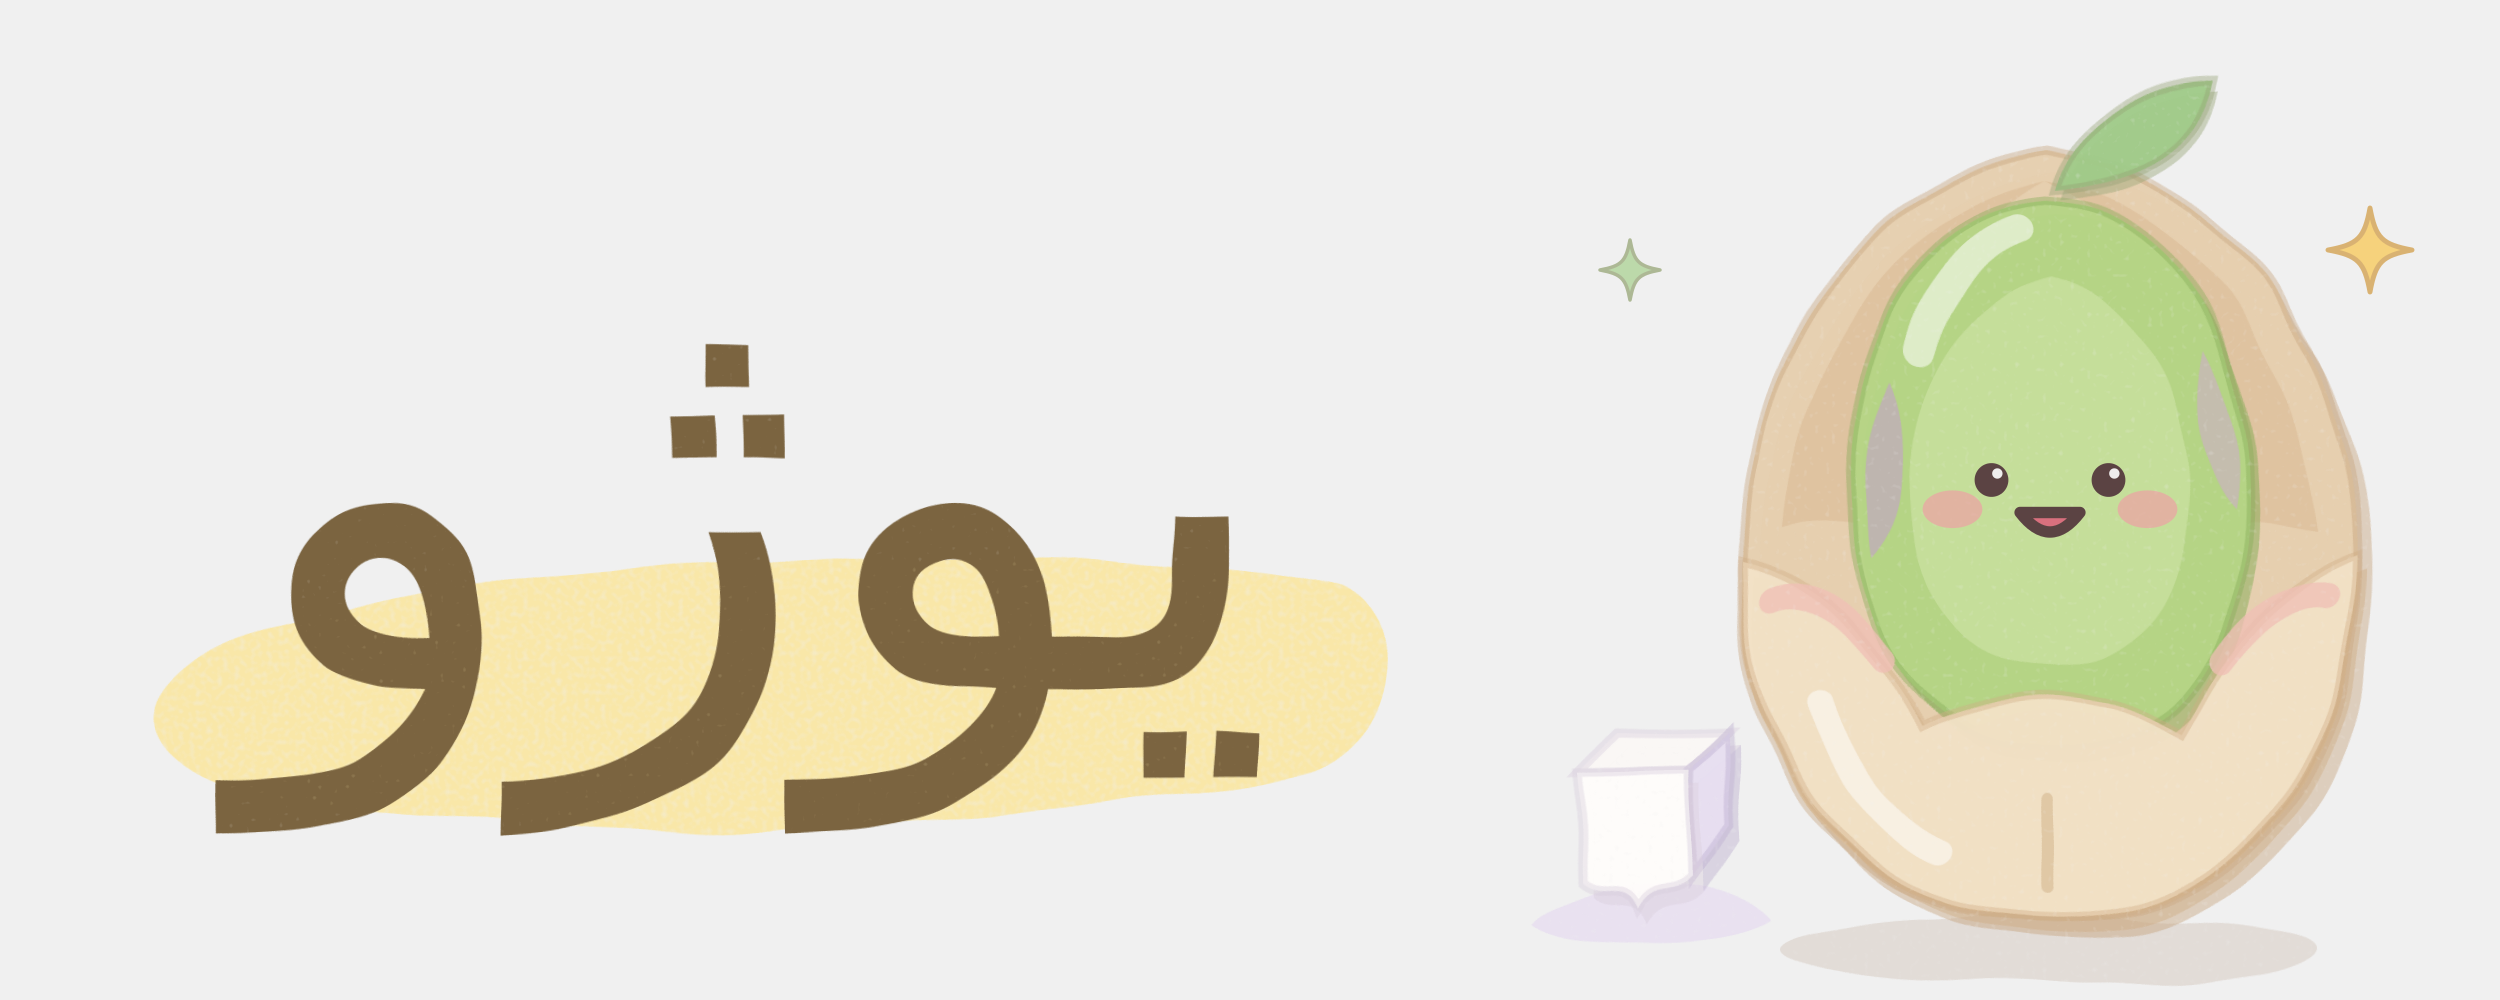
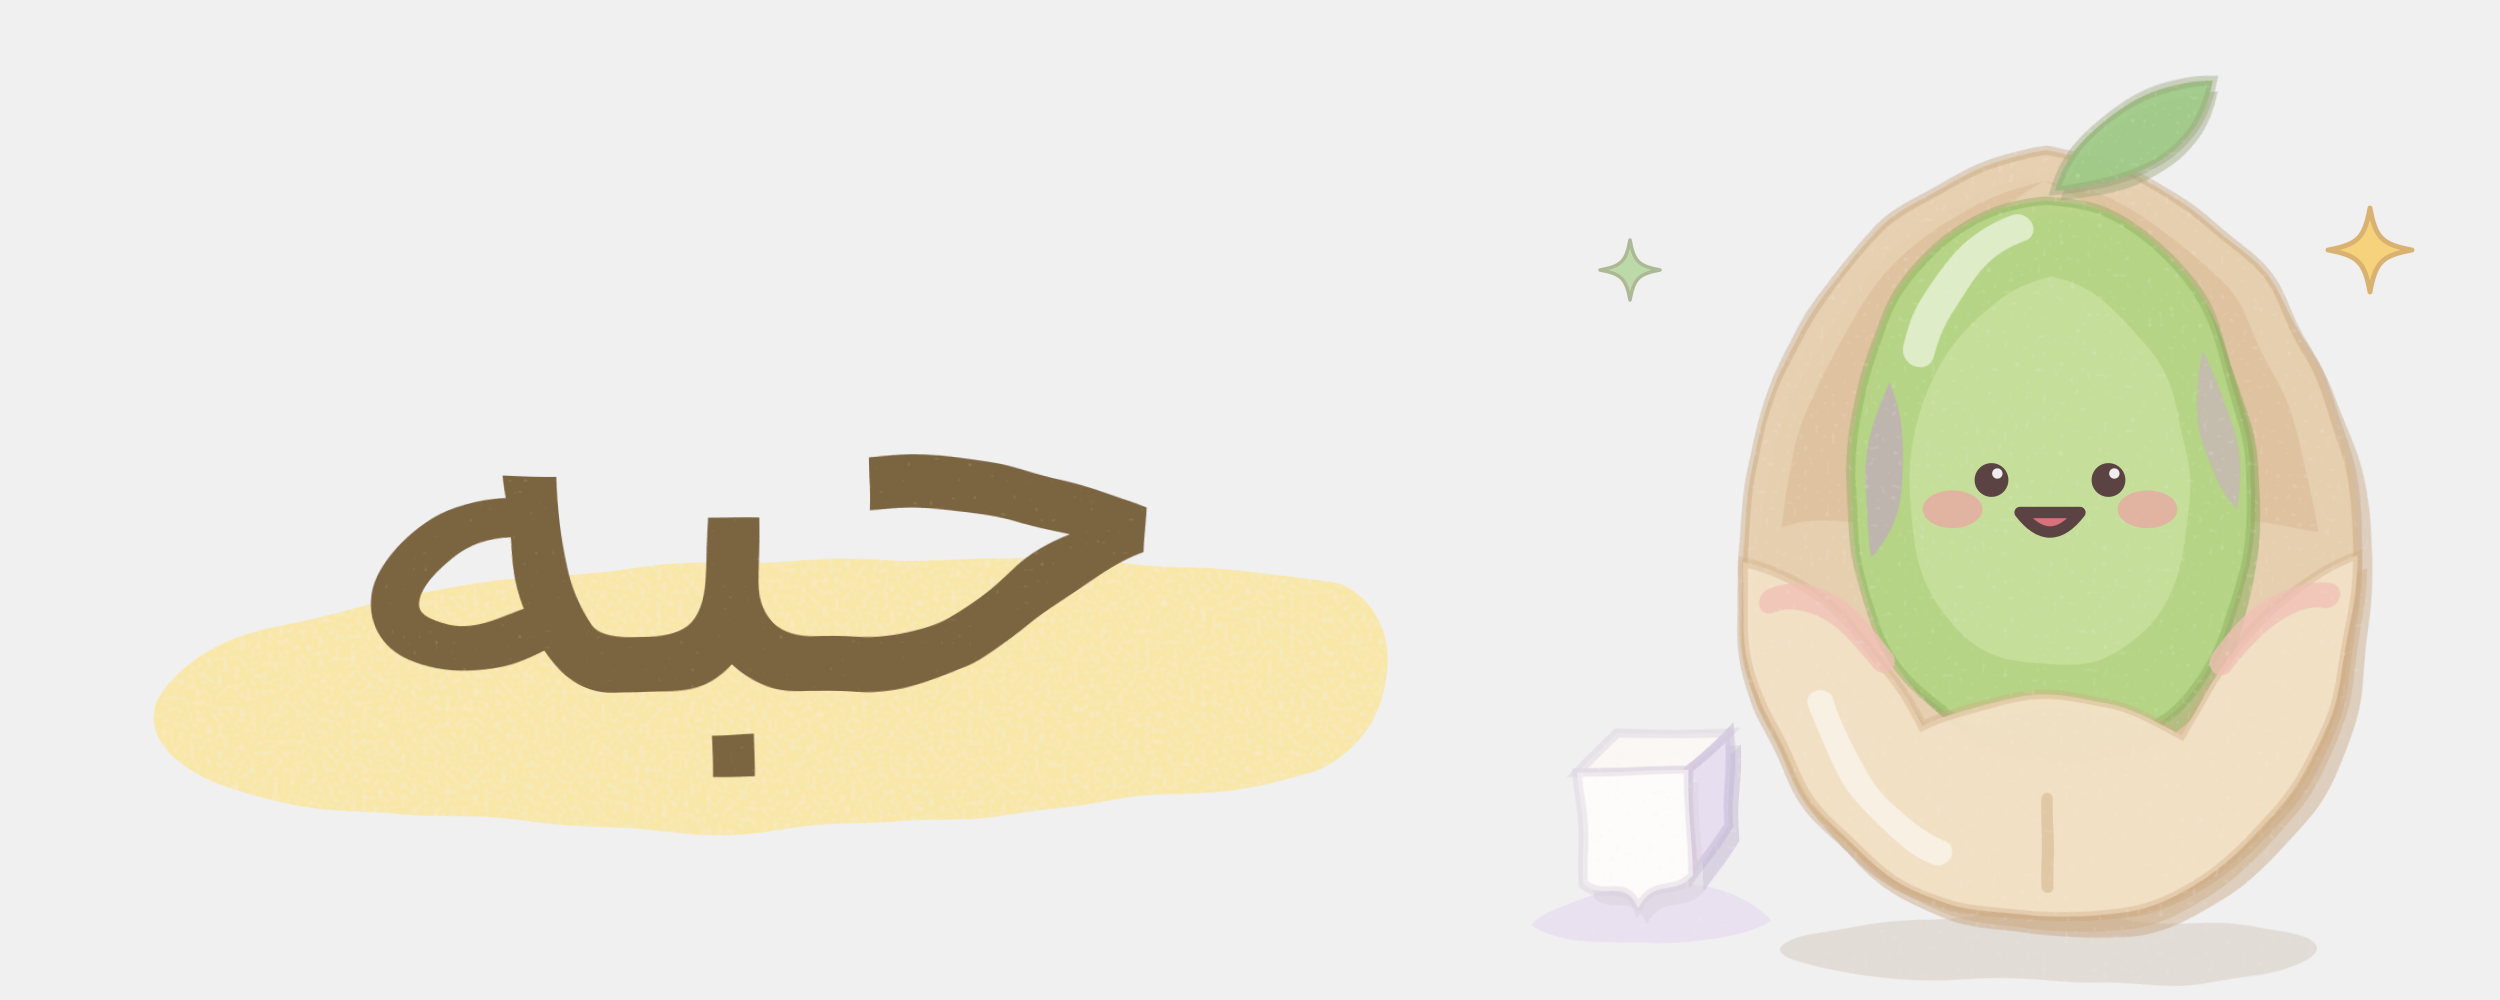
- <svg xmlns="http://www.w3.org/2000/svg" viewBox="0 0 500 200" width="500" height="200" role="img" aria-label="یوژو">
+ <svg xmlns="http://www.w3.org/2000/svg" viewBox="0 0 500 200" width="500" height="200" role="img" aria-label="حبه">
  <defs>
    <filter id="wc-lg3-a" x="-15%" y="-15%" width="130%" height="130%" color-interpolation-filters="sRGB">
      <feTurbulence type="fractalNoise" baseFrequency="0.032" numOctaves="2" seed="7" result="n" />
      <feDisplacementMap in="SourceGraphic" in2="n" scale="4.5" xChannelSelector="R" yChannelSelector="G" result="d" />
      <feTurbulence type="fractalNoise" baseFrequency=".9" numOctaves="1" seed="13" result="g" />
      <feColorMatrix in="g" values="0 0 0 0 0 0 0 0 0 0 0 0 0 0 0 1 0 0 0 0.62" result="a" />
      <feComposite in="d" in2="a" operator="in" />
    </filter>
    <filter id="wc-lg3-b" x="-15%" y="-15%" width="130%" height="130%" color-interpolation-filters="sRGB">
      <feTurbulence type="fractalNoise" baseFrequency="0.025" numOctaves="2" seed="23" result="n" />
      <feDisplacementMap in="SourceGraphic" in2="n" scale="5" xChannelSelector="R" yChannelSelector="G" result="d" />
      <feTurbulence type="fractalNoise" baseFrequency=".9" numOctaves="1" seed="29" result="g" />
      <feColorMatrix in="g" values="0 0 0 0 0 0 0 0 0 0 0 0 0 0 0 1 0 0 0 0.45" result="a" />
      <feComposite in="d" in2="a" operator="in" />
    </filter>
    <filter id="wc-lg3-t" x="-15%" y="-15%" width="130%" height="130%" color-interpolation-filters="sRGB">
      <feTurbulence type="fractalNoise" baseFrequency="0.04" numOctaves="2" seed="33" result="n" />
      <feDisplacementMap in="SourceGraphic" in2="n" scale="2.2" xChannelSelector="R" yChannelSelector="G" result="d" />
      <feTurbulence type="fractalNoise" baseFrequency=".9" numOctaves="1" seed="39" result="g" />
      <feColorMatrix in="g" values="0 0 0 0 0 0 0 0 0 0 0 0 0 0 0 1 0 0 0 0.7" result="a" />
      <feComposite in="d" in2="a" operator="in" />
    </filter>
  </defs>
  <g filter="url(#wc-lg3-b)">
    <path d="M40 132 C70 112 210 104 268 118 C284 124 280 148 262 154 C200 170 70 168 42 156 C28 150 28 140 40 132z" fill="#f9e7a8" style="opacity:var(--uzhu-swash, .85)" />
  </g>
  <g transform="translate(296 0)">
    <g filter="url(#wc-lg3-a)">
      <g transform="translate(14 0)">
        <path d="M46 190a54 7 0 1 0 108 0a54 7 0 1 0 -108 0z" fill="#b89f8a" opacity=".25" />
        <path d="M100 30 c-40 6 -64 46 -62 90 c2 40 28 64 62 64 c34 0 60 -24 62 -64 c2 -44 -22 -84 -62 -90z" fill="#c49f78" opacity="0.42" transform="translate(3 4)" />
        <path d="M100 30 c-40 6 -64 46 -62 90 c2 40 28 64 62 64 c34 0 60 -24 62 -64 c2 -44 -22 -84 -62 -90z" fill="#e6cfae" opacity="0.95" />
        <path d="M100 30 c-40 6 -64 46 -62 90 c2 40 28 64 62 64 c34 0 60 -24 62 -64 c2 -44 -22 -84 -62 -90z" fill="none" stroke="#c49f78" stroke-width="1.8" opacity="0.4" />
        <path d="M100 36 c-30 6 -50 34 -54 70 c10 -2 16 -2 20 0 c0 -34 14 -60 34 -70z M100 36 c30 6 50 34 54 70 c-10 -2 -16 -2 -20 0 c0 -34 -14 -60 -34 -70z" fill="#d9b994" opacity=".55" />
        <path d="M100 40 c-26 2 -40 28 -40 60 c0 30 16 50 40 50 c24 0 40 -20 40 -50 c0 -32 -14 -58 -40 -60z" fill="#83ab56" opacity="0.5" transform="translate(2 3)" />
        <path d="M100 40 c-26 2 -40 28 -40 60 c0 30 16 50 40 50 c24 0 40 -20 40 -50 c0 -32 -14 -58 -40 -60z" fill="#b6d585" opacity="0.95" />
        <path d="M100 40 c-26 2 -40 28 -40 60 c0 30 16 50 40 50 c24 0 40 -20 40 -50 c0 -32 -14 -58 -40 -60z" fill="none" stroke="#83ab56" stroke-width="1.8" opacity="0.4" />
        <path d="M68 76 c-6 12 -6 26 -4 36 c7 -8 9 -22 4 -36z" fill="#c4a0cc" opacity=".6" />
        <path d="M131 70 c6 10 8 22 6 32 c-6 -6 -8 -18 -6 -32z" fill="#cfa9d0" opacity=".55" />
        <path d="M100 56 c18 4 28 20 28 42 c0 22 -12 36 -28 36 c-16 0 -28 -14 -28 -36 c0 -22 10 -38 28 -42z" fill="#d6e8b0" opacity=".5" />
        <path d="M74 70 c4 -12 10 -20 20 -24" fill="none" stroke="#fff" stroke-width="6" stroke-linecap="round" opacity="0.55" />
        <path d="M38 112 c0 44 28 72 62 72 c34 0 62 -28 62 -72 c-14 4 -28 18 -36 34 c-8 -4 -16 -6 -26 -6 c-10 0 -18 2 -26 6 c-8 -16 -22 -30 -36 -34z" fill="#cfac84" opacity="0.45" transform="translate(2 3)" />
        <path d="M38 112 c0 44 28 72 62 72 c34 0 62 -28 62 -72 c-14 4 -28 18 -36 34 c-8 -4 -16 -6 -26 -6 c-10 0 -18 2 -26 6 c-8 -16 -22 -30 -36 -34z" fill="#f2e2c6" opacity="0.95" />
        <path d="M38 112 c0 44 28 72 62 72 c34 0 62 -28 62 -72 c-14 4 -28 18 -36 34 c-8 -4 -16 -6 -26 -6 c-10 0 -18 2 -26 6 c-8 -16 -22 -30 -36 -34z" fill="none" stroke="#cfac84" stroke-width="1.8" opacity="0.4" />
        <path d="M44 120 c6 -2 14 2 22 12 M156 120 c-6 -2 -14 2 -22 12" fill="none" stroke="#f0bfb6" stroke-width="5" stroke-linecap="round" opacity=".75" />
        <path d="M54 140 c4 14 12 24 24 30" fill="none" stroke="#fff" stroke-width="5" stroke-linecap="round" opacity="0.5" />
        <path d="M100 160 v18" stroke="#d9bd99" stroke-width="2.4" stroke-linecap="round" opacity=".7" />
        <path d="M102 38 c4 -14 16 -22 30 -22 c-3 13 -14 21 -30 22z" fill="#93a173" opacity="0.42" transform="translate(1 2)" />
        <path d="M102 38 c4 -14 16 -22 30 -22 c-3 13 -14 21 -30 22z" fill="#9fcb88" opacity="0.95" />
        <path d="M102 38 c4 -14 16 -22 30 -22 c-3 13 -14 21 -30 22z" fill="none" stroke="#93a173" stroke-width="1.8" opacity="0.4" />
      </g>
      <g transform="translate(16 140)">
        <path d="M-6 44 c4 -8 40 -10 48 0 c-8 6 -40 6 -48 0z" fill="#e7def0" opacity=".85" />
        <path d="M4 14 l8 -8 h22 l-8 8z" fill="#d6cbdc" opacity="0.42" transform="translate(2 3)" />
        <path d="M4 14 l8 -8 h22 l-8 8z" fill="#fbf8f6" opacity="0.95" />
        <path d="M4 14 l8 -8 h22 l-8 8z" fill="none" stroke="#d6cbdc" stroke-width="1.8" opacity="0.4" />
        <path d="M26 14 l8 -8 v20 l-8 10z" fill="#b9abcd" opacity="0.42" transform="translate(2 3)" />
        <path d="M26 14 l8 -8 v20 l-8 10z" fill="#e7def0" opacity="0.95" />
        <path d="M26 14 l8 -8 v20 l-8 10z" fill="none" stroke="#b9abcd" stroke-width="1.8" opacity="0.4" />
        <path d="M4 14 h22 v22 c-4 4 -8 0 -11 6 c-3 -6 -7 -2 -11 -6z" fill="#d8ccdc" opacity="0.42" transform="translate(2 3)" />
        <path d="M4 14 h22 v22 c-4 4 -8 0 -11 6 c-3 -6 -7 -2 -11 -6z" fill="#fffdfb" opacity="0.95" />
        <path d="M4 14 h22 v22 c-4 4 -8 0 -11 6 c-3 -6 -7 -2 -11 -6z" fill="none" stroke="#d8ccdc" stroke-width="1.8" opacity="0.4" />
      </g>
    </g>
    <g transform="translate(14 0)">
      <circle cx="88.3" cy="96" r="3.38" fill="#5b4343" />
      <circle cx="111.7" cy="96" r="3.38" fill="#5b4343" />
      <circle cx="89.47" cy="94.7" r="1.04" fill="#fff" opacity=".9" />
      <circle cx="112.87" cy="94.7" r="1.04" fill="#fff" opacity=".9" />
      <path d="M94.02 102.5 q5.98 7.8 11.96 0z" fill="#d9707e" stroke="#5b4343" stroke-width="2.288" stroke-linejoin="round" />
      <ellipse cx="80.5" cy="101.85" rx="5.98" ry="3.77" fill="#f29aa5" opacity=".62" />
      <ellipse cx="119.5" cy="101.85" rx="5.98" ry="3.77" fill="#f29aa5" opacity=".62" />
    </g>
    <path transform="translate(178 50) scale(0.7)" d="M0 -12 C1.6 -3.4 3.4 -1.6 12 0 C3.4 1.6 1.6 3.4 0 12 C-1.6 3.4 -3.4 1.6 -12 0 C-3.4 -1.6 -1.6 -3.4 0 -12z" fill="#f6cf72" stroke="#d7ad67" stroke-width="1.4" stroke-linejoin="round" opacity=".92" />
    <path transform="translate(30 54) scale(0.5)" d="M0 -12 C1.6 -3.4 3.4 -1.6 12 0 C3.4 1.6 1.6 3.4 0 12 C-1.6 3.4 -3.4 1.6 -12 0 C-3.4 -1.6 -1.6 -3.4 0 -12z" fill="#b7d7a4" stroke="#a7b38d" stroke-width="1.4" stroke-linejoin="round" opacity=".92" />
  </g>
  <g filter="url(#wc-lg3-t)">
-     <text x="152" y="138" text-anchor="middle" direction="rtl" font-family="Lalezar, Vazirmatn, sans-serif" font-size="118" style="fill:var(--uzhu-wordmark, #7b6440)">یوژو</text>
+     <text x="152" y="138" text-anchor="middle" direction="rtl" font-family="Lalezar, Vazirmatn, sans-serif" font-size="118" style="fill:var(--uzhu-wordmark, #7b6440)">حبه</text>
  </g>
</svg>
